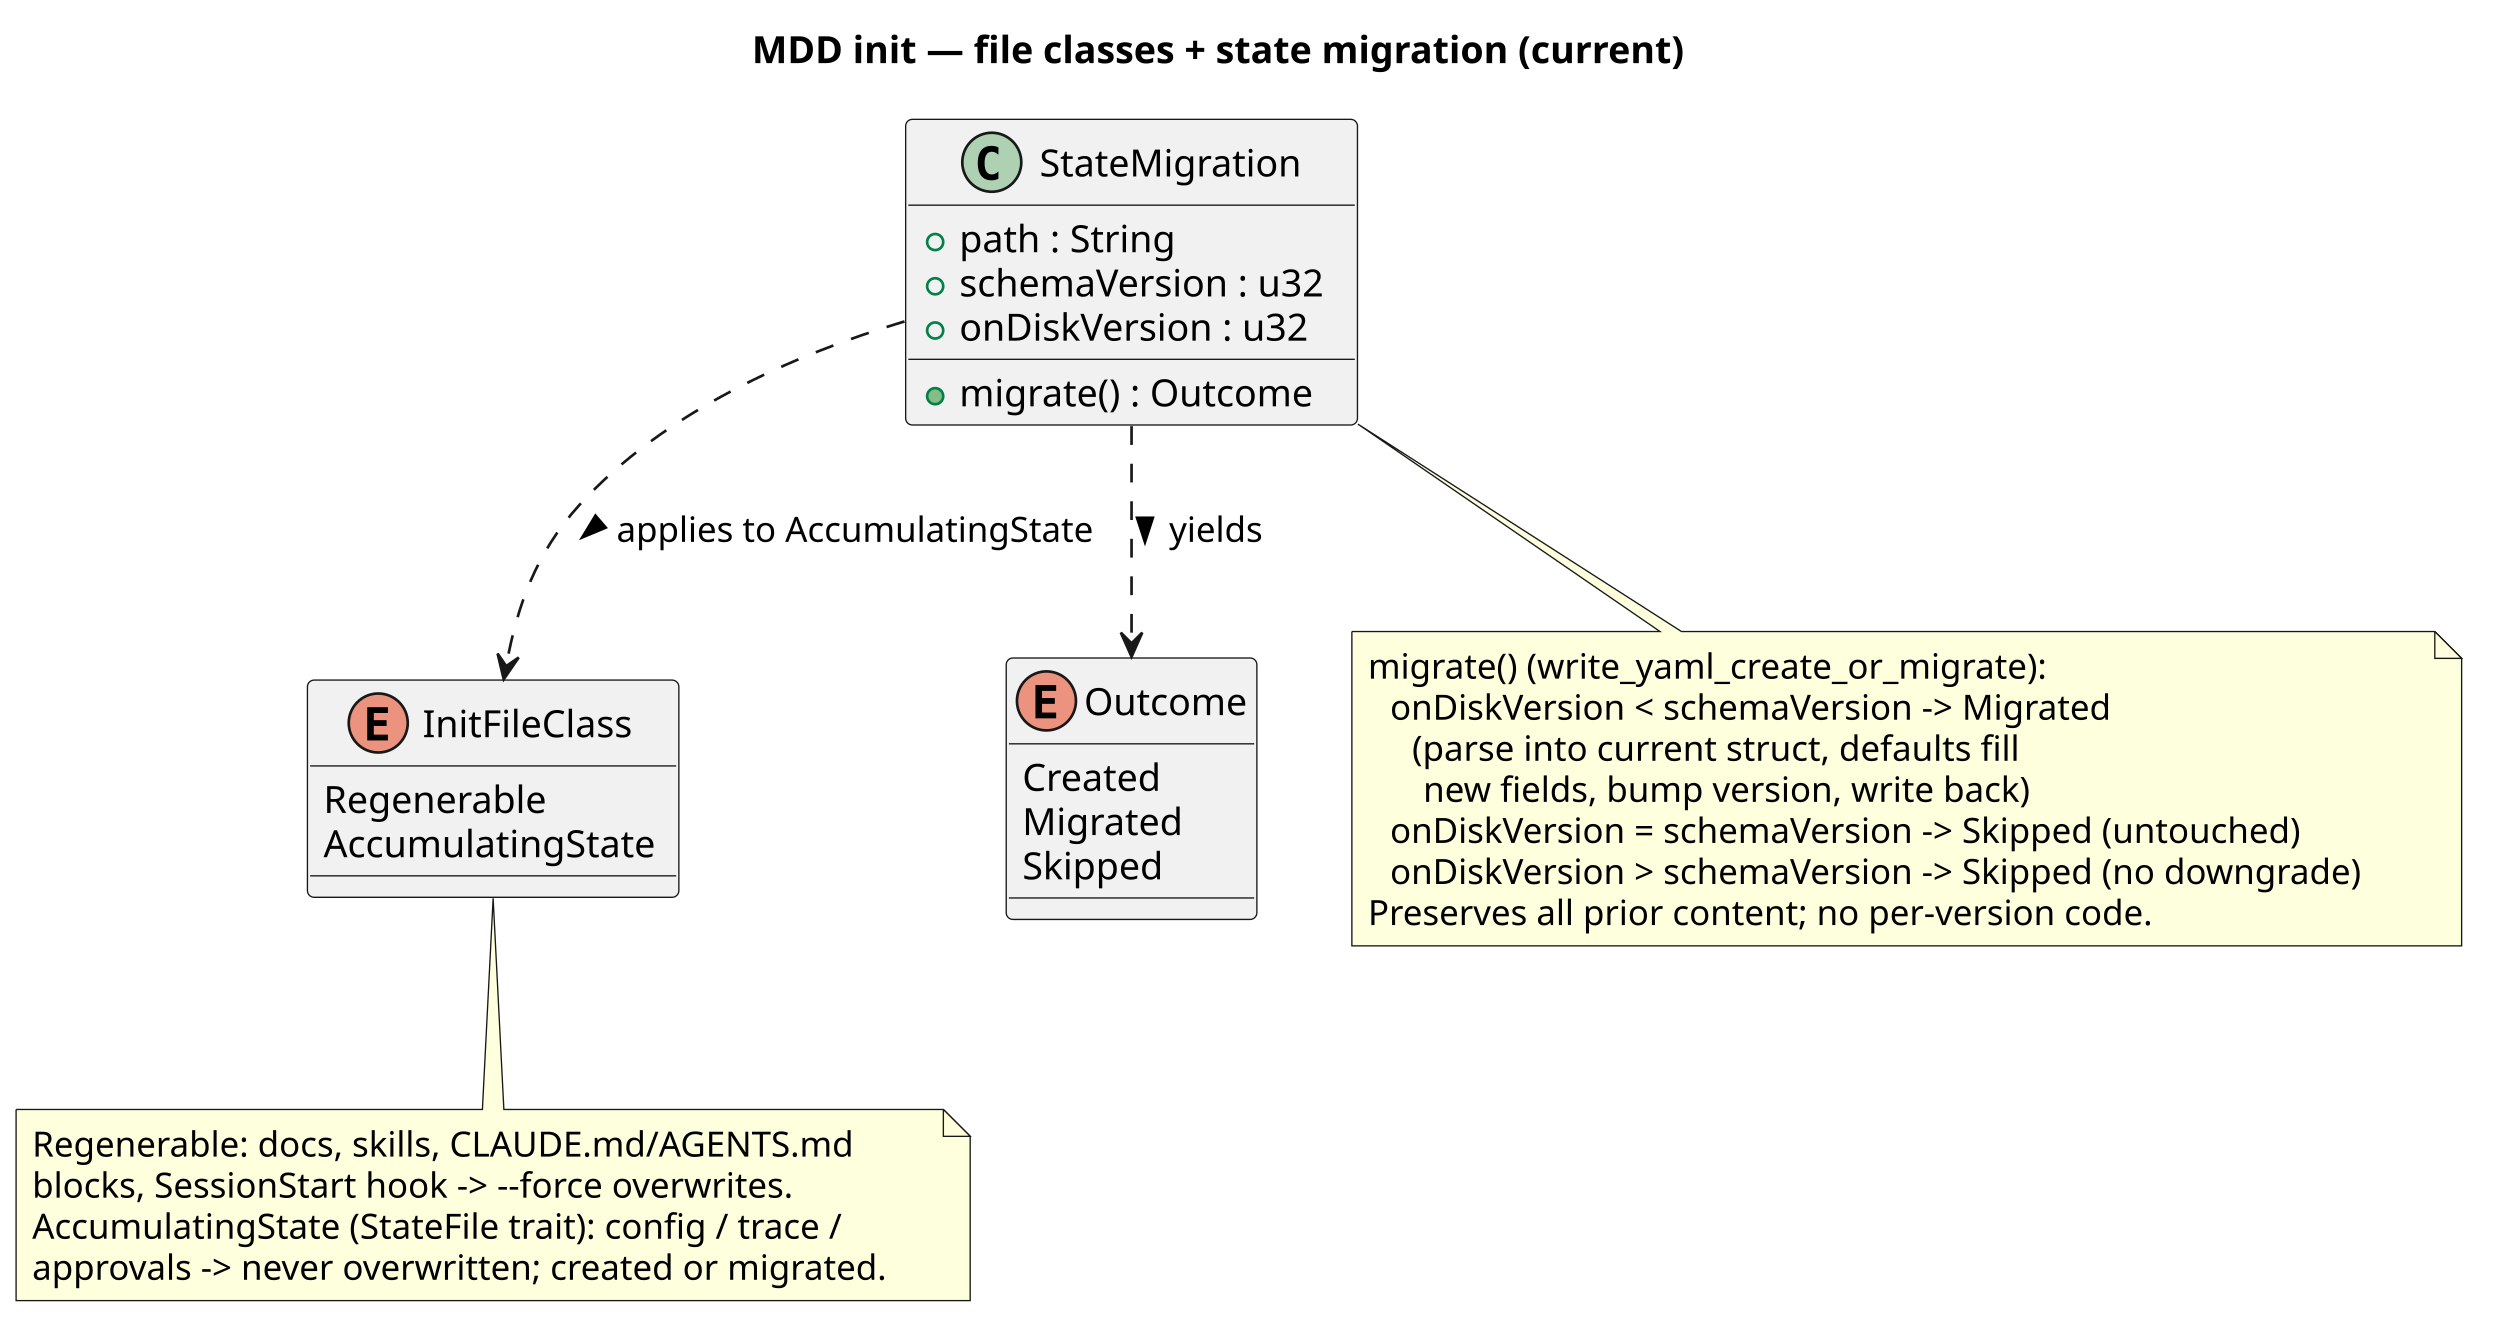
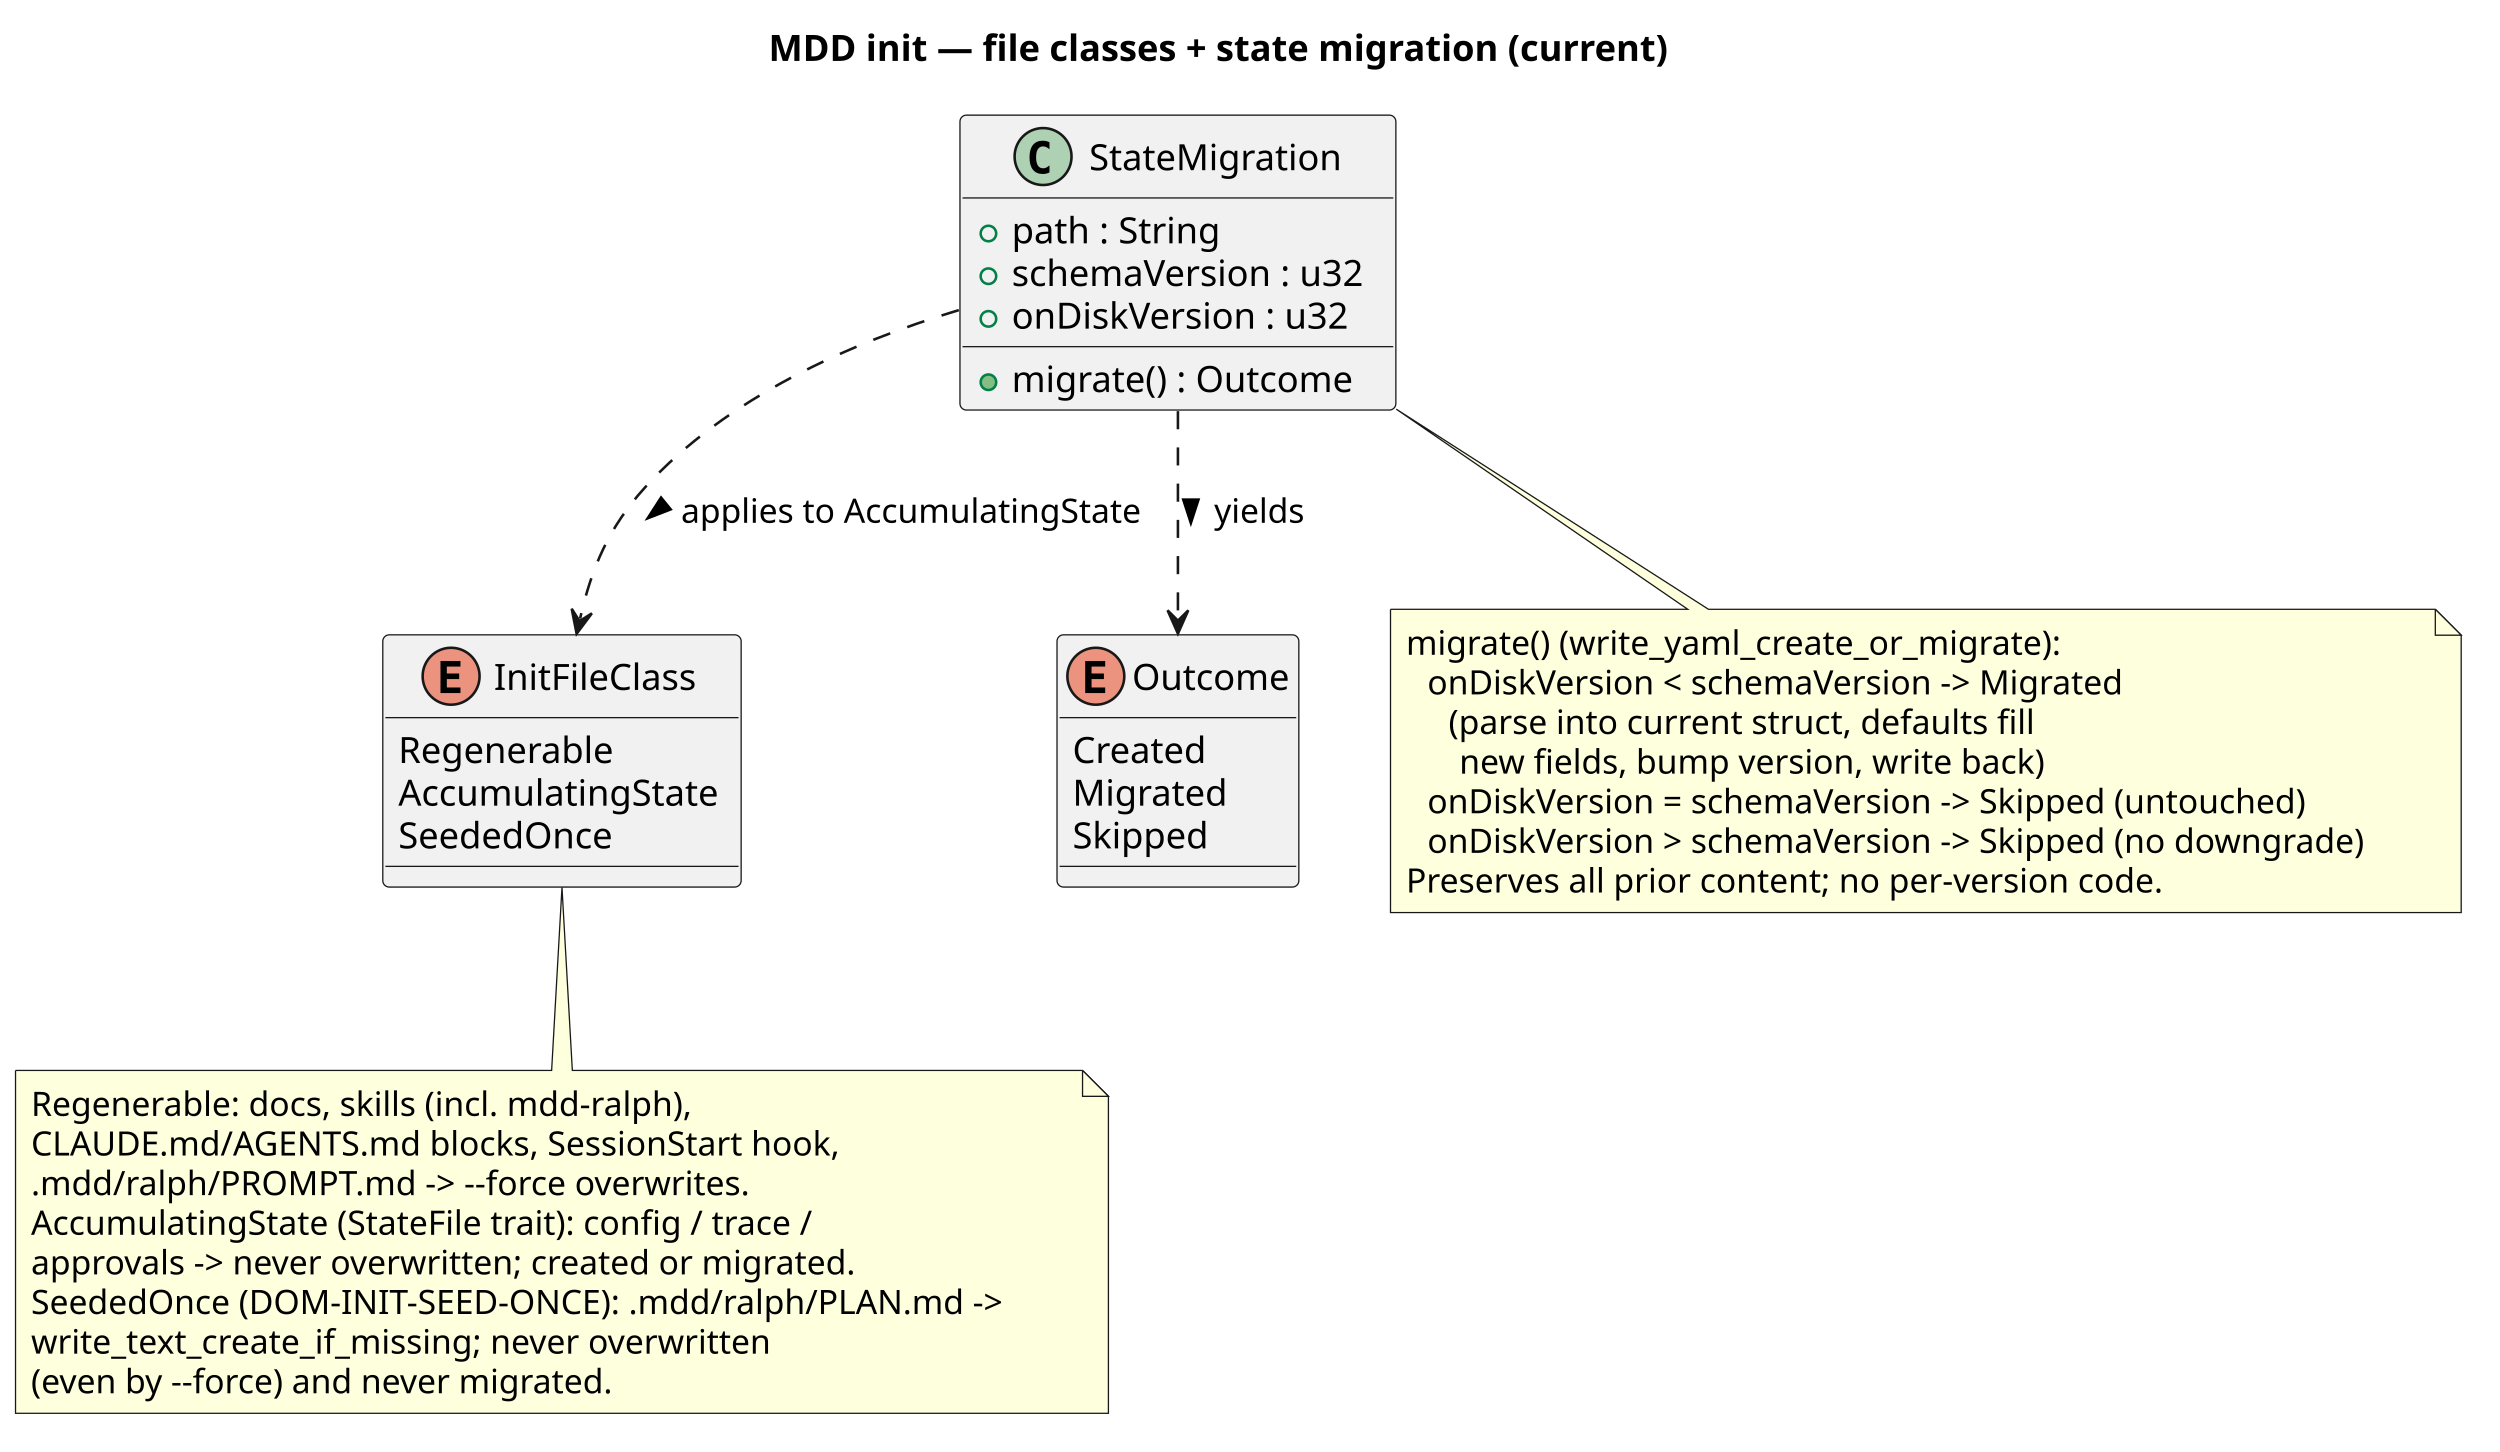
- <svg xmlns="http://www.w3.org/2000/svg" contentStyleType="text/css" data-diagram-type="CLASS" height="499px" preserveAspectRatio="none" style="width:932px;height:499px;background:#FFFFFF;" version="1.1" viewBox="0 0 932 499" width="932px" zoomAndPan="magnify">
+ <svg xmlns="http://www.w3.org/2000/svg" contentStyleType="text/css" data-diagram-type="CLASS" height="561px" preserveAspectRatio="none" style="width:966px;height:561px;background:#FFFFFF;" version="1.1" viewBox="0 0 966 561" width="966px" zoomAndPan="magnify">
  <defs />
  <g>
-     <g class="title" data-source-line="10">
-       <text fill="#000000" font-family="sans-serif" font-size="14" font-weight="700" lengthAdjust="spacing" textLength="365.073" x="280.312" y="23.535">MDD init — file classes + state migration (current)</text>
+     <g class="title" data-source-line="13">
+       <text fill="#000000" font-family="sans-serif" font-size="14" font-weight="700" lengthAdjust="spacing" textLength="365.073" x="296.967" y="23.535">MDD init — file classes + state migration (current)</text>
    </g>
-     <g class="entity" data-qualified-name="InitFileClass" data-source-line="12" id="ent0002">
-       <rect fill="#F1F1F1" height="80.977" rx="2.5" ry="2.5" style="stroke:#181818;stroke-width:0.5;" width="138.472" x="114.61" y="253.538" />
-       <ellipse cx="141.008" cy="269.538" fill="#EB937F" rx="11" ry="11" style="stroke:#181818;stroke-width:1;" />
-       <path d="M144.622,276.038 L136.903,276.038 L136.903,263.645 L144.622,263.645 L144.622,265.803 L139.351,265.803 L139.351,268.476 L144.124,268.476 L144.124,270.635 L139.351,270.635 L139.351,273.88 L144.622,273.88 Z " fill="#000000" />
-       <text fill="#000000" font-family="sans-serif" font-size="14" lengthAdjust="spacing" textLength="81.143" x="157.541" y="274.829">InitFileClass</text>
-       <line style="stroke:#181818;stroke-width:0.5;" x1="115.61" x2="252.082" y1="285.538" y2="285.538" />
-       <text fill="#000000" font-family="sans-serif" font-size="14" lengthAdjust="spacing" textLength="83.788" x="120.61" y="303.073">Regenerable</text>
-       <text fill="#000000" font-family="sans-serif" font-size="14" lengthAdjust="spacing" textLength="126.472" x="120.61" y="319.562">AccumulatingState</text>
-       <line style="stroke:#181818;stroke-width:0.5;" x1="115.61" x2="252.082" y1="326.515" y2="326.515" />
+     <g class="entity" data-qualified-name="InitFileClass" data-source-line="15" id="ent0002">
+       <rect fill="#F1F1F1" height="97.465" rx="2.5" ry="2.5" style="stroke:#181818;stroke-width:0.5;" width="138.472" x="147.91" y="245.298" />
+       <ellipse cx="174.308" cy="261.298" fill="#EB937F" rx="11" ry="11" style="stroke:#181818;stroke-width:1;" />
+       <path d="M177.922,267.798 L170.203,267.798 L170.203,255.405 L177.922,255.405 L177.922,257.563 L172.651,257.563 L172.651,260.236 L177.424,260.236 L177.424,262.394 L172.651,262.394 L172.651,265.64 L177.922,265.64 Z " fill="#000000" />
+       <text fill="#000000" font-family="sans-serif" font-size="14" lengthAdjust="spacing" textLength="81.143" x="190.841" y="266.589">InitFileClass</text>
+       <line style="stroke:#181818;stroke-width:0.5;" x1="148.91" x2="285.382" y1="277.298" y2="277.298" />
+       <text fill="#000000" font-family="sans-serif" font-size="14" lengthAdjust="spacing" textLength="83.788" x="153.91" y="294.833">Regenerable</text>
+       <text fill="#000000" font-family="sans-serif" font-size="14" lengthAdjust="spacing" textLength="126.472" x="153.91" y="311.322">AccumulatingState</text>
+       <text fill="#000000" font-family="sans-serif" font-size="14" lengthAdjust="spacing" textLength="83.098" x="153.91" y="327.81">SeededOnce</text>
+       <line style="stroke:#181818;stroke-width:0.5;" x1="148.91" x2="285.382" y1="334.763" y2="334.763" />
    </g>
-     <g class="entity" data-qualified-name="StateMigration" data-source-line="17" id="ent0003">
-       <rect fill="#F1F1F1" height="113.953" rx="2.5" ry="2.5" style="stroke:#181818;stroke-width:0.5;" width="168.434" x="337.63" y="44.488" />
-       <ellipse cx="369.74" cy="60.488" fill="#ADD1B2" rx="11" ry="11" style="stroke:#181818;stroke-width:1;" />
-       <path d="M372.214,66.631 Q371.633,66.93 370.993,67.08 Q370.354,67.229 369.649,67.229 Q367.142,67.229 365.822,65.577 Q364.502,63.925 364.502,60.804 Q364.502,57.675 365.822,56.023 Q367.142,54.371 369.649,54.371 Q370.354,54.371 371.002,54.52 Q371.649,54.67 372.214,54.969 L372.214,57.691 Q371.583,57.11 370.989,56.841 Q370.396,56.571 369.765,56.571 Q368.42,56.571 367.735,57.638 Q367.051,58.704 367.051,60.804 Q367.051,62.896 367.735,63.963 Q368.42,65.029 369.765,65.029 Q370.396,65.029 370.989,64.76 Q371.583,64.49 372.214,63.909 Z " fill="#000000" />
-       <text fill="#000000" font-family="sans-serif" font-size="14" lengthAdjust="spacing" textLength="98.41" x="387.543" y="65.779">StateMigration</text>
-       <line style="stroke:#181818;stroke-width:0.5;" x1="338.63" x2="505.064" y1="76.488" y2="76.488" />
+     <g class="entity" data-qualified-name="StateMigration" data-source-line="21" id="ent0003">
+       <rect fill="#F1F1F1" height="113.953" rx="2.5" ry="2.5" style="stroke:#181818;stroke-width:0.5;" width="168.434" x="370.93" y="44.488" />
+       <ellipse cx="403.041" cy="60.488" fill="#ADD1B2" rx="11" ry="11" style="stroke:#181818;stroke-width:1;" />
+       <path d="M405.514,66.631 Q404.933,66.93 404.293,67.08 Q403.654,67.229 402.949,67.229 Q400.442,67.229 399.122,65.577 Q397.802,63.925 397.802,60.804 Q397.802,57.675 399.122,56.023 Q400.442,54.371 402.949,54.371 Q403.654,54.371 404.302,54.52 Q404.949,54.67 405.514,54.969 L405.514,57.691 Q404.883,57.11 404.289,56.841 Q403.696,56.571 403.065,56.571 Q401.72,56.571 401.035,57.638 Q400.351,58.704 400.351,60.804 Q400.351,62.896 401.035,63.963 Q401.72,65.029 403.065,65.029 Q403.696,65.029 404.289,64.76 Q404.883,64.49 405.514,63.909 Z " fill="#000000" />
+       <text fill="#000000" font-family="sans-serif" font-size="14" lengthAdjust="spacing" textLength="98.41" x="420.843" y="65.779">StateMigration</text>
+       <line style="stroke:#181818;stroke-width:0.5;" x1="371.93" x2="538.364" y1="76.488" y2="76.488" />
      <g data-visibility-modifier="PUBLIC_FIELD">
-         <ellipse cx="348.63" cy="90.232" fill="none" rx="3" ry="3" style="stroke:#038048;stroke-width:1;" />
+         <ellipse cx="381.93" cy="90.232" fill="none" rx="3" ry="3" style="stroke:#038048;stroke-width:1;" />
      </g>
-       <text fill="#000000" font-family="sans-serif" font-size="14" lengthAdjust="spacing" textLength="83.727" x="357.63" y="94.023">path : String</text>
+       <text fill="#000000" font-family="sans-serif" font-size="14" lengthAdjust="spacing" textLength="83.727" x="390.93" y="94.023">path : String</text>
      <g data-visibility-modifier="PUBLIC_FIELD">
-         <ellipse cx="348.63" cy="106.721" fill="none" rx="3" ry="3" style="stroke:#038048;stroke-width:1;" />
+         <ellipse cx="381.93" cy="106.721" fill="none" rx="3" ry="3" style="stroke:#038048;stroke-width:1;" />
      </g>
-       <text fill="#000000" font-family="sans-serif" font-size="14" lengthAdjust="spacing" textLength="142.434" x="357.63" y="110.512">schemaVersion : u32</text>
+       <text fill="#000000" font-family="sans-serif" font-size="14" lengthAdjust="spacing" textLength="142.434" x="390.93" y="110.512">schemaVersion : u32</text>
      <g data-visibility-modifier="PUBLIC_FIELD">
-         <ellipse cx="348.63" cy="123.209" fill="none" rx="3" ry="3" style="stroke:#038048;stroke-width:1;" />
+         <ellipse cx="381.93" cy="123.209" fill="none" rx="3" ry="3" style="stroke:#038048;stroke-width:1;" />
      </g>
-       <text fill="#000000" font-family="sans-serif" font-size="14" lengthAdjust="spacing" textLength="137.977" x="357.63" y="127">onDiskVersion : u32</text>
-       <line style="stroke:#181818;stroke-width:0.5;" x1="338.63" x2="505.064" y1="133.953" y2="133.953" />
+       <text fill="#000000" font-family="sans-serif" font-size="14" lengthAdjust="spacing" textLength="137.977" x="390.93" y="127">onDiskVersion : u32</text>
+       <line style="stroke:#181818;stroke-width:0.5;" x1="371.93" x2="538.364" y1="133.953" y2="133.953" />
      <g data-visibility-modifier="PUBLIC_METHOD">
-         <ellipse cx="348.63" cy="147.697" fill="#84BE84" rx="3" ry="3" style="stroke:#038048;stroke-width:1;" />
+         <ellipse cx="381.93" cy="147.697" fill="#84BE84" rx="3" ry="3" style="stroke:#038048;stroke-width:1;" />
      </g>
-       <text fill="#000000" font-family="sans-serif" font-size="14" lengthAdjust="spacing" textLength="136.179" x="357.63" y="151.488">migrate() : Outcome</text>
+       <text fill="#000000" font-family="sans-serif" font-size="14" lengthAdjust="spacing" textLength="136.179" x="390.93" y="151.488">migrate() : Outcome</text>
    </g>
-     <g class="entity" data-qualified-name="Outcome" data-source-line="24" id="ent0004">
-       <rect fill="#F1F1F1" height="97.465" rx="2.5" ry="2.5" style="stroke:#181818;stroke-width:0.5;" width="93.441" x="375.12" y="245.298" />
-       <ellipse cx="390.12" cy="261.298" fill="#EB937F" rx="11" ry="11" style="stroke:#181818;stroke-width:1;" />
-       <path d="M393.734,267.798 L386.014,267.798 L386.014,255.405 L393.734,255.405 L393.734,257.563 L388.463,257.563 L388.463,260.236 L393.236,260.236 L393.236,262.394 L388.463,262.394 L388.463,265.64 L393.734,265.64 Z " fill="#000000" />
-       <text fill="#000000" font-family="sans-serif" font-size="14" lengthAdjust="spacing" textLength="61.441" x="404.12" y="266.589">Outcome</text>
-       <line style="stroke:#181818;stroke-width:0.5;" x1="376.12" x2="467.561" y1="277.298" y2="277.298" />
-       <text fill="#000000" font-family="sans-serif" font-size="14" lengthAdjust="spacing" textLength="52.794" x="381.12" y="294.833">Created</text>
-       <text fill="#000000" font-family="sans-serif" font-size="14" lengthAdjust="spacing" textLength="60.143" x="381.12" y="311.322">Migrated</text>
-       <text fill="#000000" font-family="sans-serif" font-size="14" lengthAdjust="spacing" textLength="54.004" x="381.12" y="327.81">Skipped</text>
-       <line style="stroke:#181818;stroke-width:0.5;" x1="376.12" x2="467.561" y1="334.763" y2="334.763" />
+     <g class="entity" data-qualified-name="Outcome" data-source-line="28" id="ent0004">
+       <rect fill="#F1F1F1" height="97.465" rx="2.5" ry="2.5" style="stroke:#181818;stroke-width:0.5;" width="93.441" x="408.43" y="245.298" />
+       <ellipse cx="423.43" cy="261.298" fill="#EB937F" rx="11" ry="11" style="stroke:#181818;stroke-width:1;" />
+       <path d="M427.044,267.798 L419.325,267.798 L419.325,255.405 L427.044,255.405 L427.044,257.563 L421.773,257.563 L421.773,260.236 L426.546,260.236 L426.546,262.394 L421.773,262.394 L421.773,265.64 L427.044,265.64 Z " fill="#000000" />
+       <text fill="#000000" font-family="sans-serif" font-size="14" lengthAdjust="spacing" textLength="61.441" x="437.43" y="266.589">Outcome</text>
+       <line style="stroke:#181818;stroke-width:0.5;" x1="409.43" x2="500.871" y1="277.298" y2="277.298" />
+       <text fill="#000000" font-family="sans-serif" font-size="14" lengthAdjust="spacing" textLength="52.794" x="414.43" y="294.833">Created</text>
+       <text fill="#000000" font-family="sans-serif" font-size="14" lengthAdjust="spacing" textLength="60.143" x="414.43" y="311.322">Migrated</text>
+       <text fill="#000000" font-family="sans-serif" font-size="14" lengthAdjust="spacing" textLength="54.004" x="414.43" y="327.81">Skipped</text>
+       <line style="stroke:#181818;stroke-width:0.5;" x1="409.43" x2="500.871" y1="334.763" y2="334.763" />
    </g>
-     <g class="entity" data-qualified-name="GMN7" data-source-line="34" id="ent0008">
-       <path d="M503.98,235.438 L503.98,352.612 A0,0 0 0 0 503.98,352.612 L917.697,352.612 A0,0 0 0 0 917.697,352.612 L917.697,245.438 L907.697,235.438 L626.85,235.438 L506.21,158.098 L618.85,235.438 L503.98,235.438 A0,0 0 0 0 503.98,235.438" fill="#FEFFDD" style="stroke:#181818;stroke-width:0.5;" />
-       <path d="M907.697,235.438 L907.697,245.438 L917.697,245.438 L907.697,235.438" fill="#FEFFDD" style="stroke:#181818;stroke-width:0.5;" />
-       <text fill="#000000" font-family="sans-serif" font-size="13" lengthAdjust="spacing" textLength="261.219" x="509.98" y="253.007">migrate() (write_yaml_create_or_migrate):</text>
-       <text fill="#000000" font-family="sans-serif" font-size="13" lengthAdjust="spacing" textLength="287.174" x="518.207" y="268.317">onDiskVersion &lt; schemaVersion -&gt; Migrated</text>
-       <text fill="#000000" font-family="sans-serif" font-size="13" lengthAdjust="spacing" textLength="236.818" x="526.433" y="283.628">(parse into current struct, defaults fill</text>
-       <text fill="#000000" font-family="sans-serif" font-size="13" lengthAdjust="spacing" textLength="235.809" x="530.546" y="298.938">new fields, bump version, write back)</text>
-       <text fill="#000000" font-family="sans-serif" font-size="13" lengthAdjust="spacing" textLength="361.245" x="518.207" y="314.249">onDiskVersion = schemaVersion -&gt; Skipped (untouched)</text>
-       <text fill="#000000" font-family="sans-serif" font-size="13" lengthAdjust="spacing" textLength="384.49" x="518.207" y="329.559">onDiskVersion &gt; schemaVersion -&gt; Skipped (no downgrade)</text>
-       <text fill="#000000" font-family="sans-serif" font-size="13" lengthAdjust="spacing" textLength="305.563" x="509.98" y="344.87">Preserves all prior content; no per-version code.</text>
+     <g class="entity" data-qualified-name="GMN7" data-source-line="38" id="ent0008">
+       <path d="M537.29,235.438 L537.29,352.612 A0,0 0 0 0 537.29,352.612 L951.007,352.612 A0,0 0 0 0 951.007,352.612 L951.007,245.438 L941.007,235.438 L660.16,235.438 L539.51,158.098 L652.16,235.438 L537.29,235.438 A0,0 0 0 0 537.29,235.438" fill="#FEFFDD" style="stroke:#181818;stroke-width:0.5;" />
+       <path d="M941.007,235.438 L941.007,245.438 L951.007,245.438 L941.007,235.438" fill="#FEFFDD" style="stroke:#181818;stroke-width:0.5;" />
+       <text fill="#000000" font-family="sans-serif" font-size="13" lengthAdjust="spacing" textLength="261.219" x="543.29" y="253.007">migrate() (write_yaml_create_or_migrate):</text>
+       <text fill="#000000" font-family="sans-serif" font-size="13" lengthAdjust="spacing" textLength="287.174" x="551.517" y="268.317">onDiskVersion &lt; schemaVersion -&gt; Migrated</text>
+       <text fill="#000000" font-family="sans-serif" font-size="13" lengthAdjust="spacing" textLength="236.818" x="559.743" y="283.628">(parse into current struct, defaults fill</text>
+       <text fill="#000000" font-family="sans-serif" font-size="13" lengthAdjust="spacing" textLength="235.809" x="563.856" y="298.938">new fields, bump version, write back)</text>
+       <text fill="#000000" font-family="sans-serif" font-size="13" lengthAdjust="spacing" textLength="361.245" x="551.517" y="314.249">onDiskVersion = schemaVersion -&gt; Skipped (untouched)</text>
+       <text fill="#000000" font-family="sans-serif" font-size="13" lengthAdjust="spacing" textLength="384.49" x="551.517" y="329.559">onDiskVersion &gt; schemaVersion -&gt; Skipped (no downgrade)</text>
+       <text fill="#000000" font-family="sans-serif" font-size="13" lengthAdjust="spacing" textLength="305.563" x="543.29" y="344.87">Preserves all prior content; no per-version code.</text>
    </g>
-     <g class="entity" data-qualified-name="GMN10" data-source-line="44" id="ent0011">
-       <path d="M6,413.618 L6,484.861 A0,0 0 0 0 6,484.861 L361.687,484.861 A0,0 0 0 0 361.687,484.861 L361.687,423.618 L351.687,413.618 L187.84,413.618 L183.84,334.878 L179.84,413.618 L6,413.618 A0,0 0 0 0 6,413.618" fill="#FEFFDD" style="stroke:#181818;stroke-width:0.5;" />
-       <path d="M351.687,413.618 L351.687,423.618 L361.687,423.618 L351.687,413.618" fill="#FEFFDD" style="stroke:#181818;stroke-width:0.5;" />
-       <text fill="#000000" font-family="sans-serif" font-size="13" lengthAdjust="spacing" textLength="320.665" x="12" y="431.187">Regenerable: docs, skills, CLAUDE.md/AGENTS.md</text>
-       <text fill="#000000" font-family="sans-serif" font-size="13" lengthAdjust="spacing" textLength="307.76" x="12" y="446.497">blocks, SessionStart hook -&gt; --force overwrites.</text>
-       <text fill="#000000" font-family="sans-serif" font-size="13" lengthAdjust="spacing" textLength="317.795" x="12" y="461.808">AccumulatingState (StateFile trait): config / trace /</text>
-       <text fill="#000000" font-family="sans-serif" font-size="13" lengthAdjust="spacing" textLength="334.687" x="12" y="477.118">approvals -&gt; never overwritten; created or migrated.</text>
+     <g class="entity" data-qualified-name="GMN10" data-source-line="48" id="ent0011">
+       <path d="M6,413.618 L6,546.103 A0,0 0 0 0 6,546.103 L428.293,546.103 A0,0 0 0 0 428.293,546.103 L428.293,423.618 L418.293,413.618 L221.15,413.618 L217.15,342.848 L213.15,413.618 L6,413.618 A0,0 0 0 0 6,413.618" fill="#FEFFDD" style="stroke:#181818;stroke-width:0.5;" />
+       <path d="M418.293,413.618 L418.293,423.618 L428.293,423.618 L418.293,413.618" fill="#FEFFDD" style="stroke:#181818;stroke-width:0.5;" />
+       <text fill="#000000" font-family="sans-serif" font-size="13" lengthAdjust="spacing" textLength="271.515" x="12" y="431.187">Regenerable: docs, skills (incl. mdd-ralph),</text>
+       <text fill="#000000" font-family="sans-serif" font-size="13" lengthAdjust="spacing" textLength="326.149" x="12" y="446.497">CLAUDE.md/AGENTS.md blocks, SessionStart hook,</text>
+       <text fill="#000000" font-family="sans-serif" font-size="13" lengthAdjust="spacing" textLength="301.736" x="12" y="461.808">.mdd/ralph/PROMPT.md -&gt; --force overwrites.</text>
+       <text fill="#000000" font-family="sans-serif" font-size="13" lengthAdjust="spacing" textLength="317.795" x="12" y="477.118">AccumulatingState (StateFile trait): config / trace /</text>
+       <text fill="#000000" font-family="sans-serif" font-size="13" lengthAdjust="spacing" textLength="334.687" x="12" y="492.429">approvals -&gt; never overwritten; created or migrated.</text>
+       <text fill="#000000" font-family="sans-serif" font-size="13" lengthAdjust="spacing" textLength="401.293" x="12" y="507.739">SeededOnce (DOM-INIT-SEED-ONCE): .mdd/ralph/PLAN.md -&gt;</text>
+       <text fill="#000000" font-family="sans-serif" font-size="13" lengthAdjust="spacing" textLength="296.607" x="12" y="523.05">write_text_create_if_missing; never overwritten</text>
+       <text fill="#000000" font-family="sans-serif" font-size="13" lengthAdjust="spacing" textLength="239.237" x="12" y="538.361">(even by --force) and never migrated.</text>
    </g>
-     <g class="link" data-entity-1="ent0003" data-entity-2="ent0002" data-link-type="dependency" data-source-line="30" id="lnk5">
-       <path codeLine="30" d="M337.19,119.828 C295.47,132.408 247.46,153.548 215.84,188.438 C199.78,206.168 192.878,225.89 188.888,247.33" fill="none" id="StateMigration-to-InitFileClass" style="stroke:#181818;stroke-width:1;stroke-dasharray:7,7;" />
-       <polygon fill="#181818" points="187.79,253.228,193.369,245.112,188.705,248.313,185.504,243.648,187.79,253.228" style="stroke:#181818;stroke-width:1;" />
-       <polygon fill="#000000" points="217.049,200.353,225.823,196.685,221.991,192.228,217.049,200.353" style="stroke:#000000;stroke-width:1;" />
-       <text fill="#000000" font-family="sans-serif" font-size="13" lengthAdjust="spacing" textLength="183.441" x="229.84" y="202.007">applies to AccumulatingState</text>
+     <g class="link" data-entity-1="ent0003" data-entity-2="ent0002" data-link-type="dependency" data-source-line="34" id="lnk5">
+       <path codeLine="34" d="M370.49,119.828 C328.77,132.408 280.76,153.548 249.15,188.438 C235.12,203.918 228.571,219.558 224.141,239.028" fill="none" id="StateMigration-to-InitFileClass" style="stroke:#181818;stroke-width:1;stroke-dasharray:7,7;" />
+       <polygon fill="#181818" points="222.81,244.878,228.707,236.99,223.919,240.003,220.906,235.215,222.81,244.878" style="stroke:#181818;stroke-width:1;" />
+       <polygon fill="#000000" points="250.273,200.251,259.142,196.818,255.43,192.26,250.273,200.251" style="stroke:#000000;stroke-width:1;" />
+       <text fill="#000000" font-family="sans-serif" font-size="13" lengthAdjust="spacing" textLength="183.441" x="263.15" y="202.007">applies to AccumulatingState</text>
    </g>
-     <g class="link" data-entity-1="ent0003" data-entity-2="ent0004" data-link-type="dependency" data-source-line="31" id="lnk6">
-       <path codeLine="31" d="M421.84,158.868 C421.84,186.198 421.84,212.678 421.84,238.828" fill="none" id="StateMigration-to-Outcome" style="stroke:#181818;stroke-width:1;stroke-dasharray:7,7;" />
-       <polygon fill="#181818" points="421.84,244.828,425.84,235.828,421.84,239.828,417.84,235.828,421.84,244.828" style="stroke:#181818;stroke-width:1;" />
-       <polygon fill="#000000" points="426.84,202.094,429.779,193.048,423.901,193.048,426.84,202.094" style="stroke:#000000;stroke-width:1;" />
-       <text fill="#000000" font-family="sans-serif" font-size="13" lengthAdjust="spacing" textLength="36.359" x="435.84" y="202.007">yields</text>
+     <g class="link" data-entity-1="ent0003" data-entity-2="ent0004" data-link-type="dependency" data-source-line="35" id="lnk6">
+       <path codeLine="35" d="M455.15,158.868 C455.15,186.198 455.15,212.668 455.15,238.828" fill="none" id="StateMigration-to-Outcome" style="stroke:#181818;stroke-width:1;stroke-dasharray:7,7;" />
+       <polygon fill="#181818" points="455.15,244.828,459.15,235.828,455.15,239.828,451.15,235.828,455.15,244.828" style="stroke:#181818;stroke-width:1;" />
+       <polygon fill="#000000" points="460.15,202.094,463.089,193.048,457.211,193.048,460.15,202.094" style="stroke:#000000;stroke-width:1;" />
+       <text fill="#000000" font-family="sans-serif" font-size="13" lengthAdjust="spacing" textLength="36.359" x="469.15" y="202.007">yields</text>
    </g>
  </g>
</svg>
